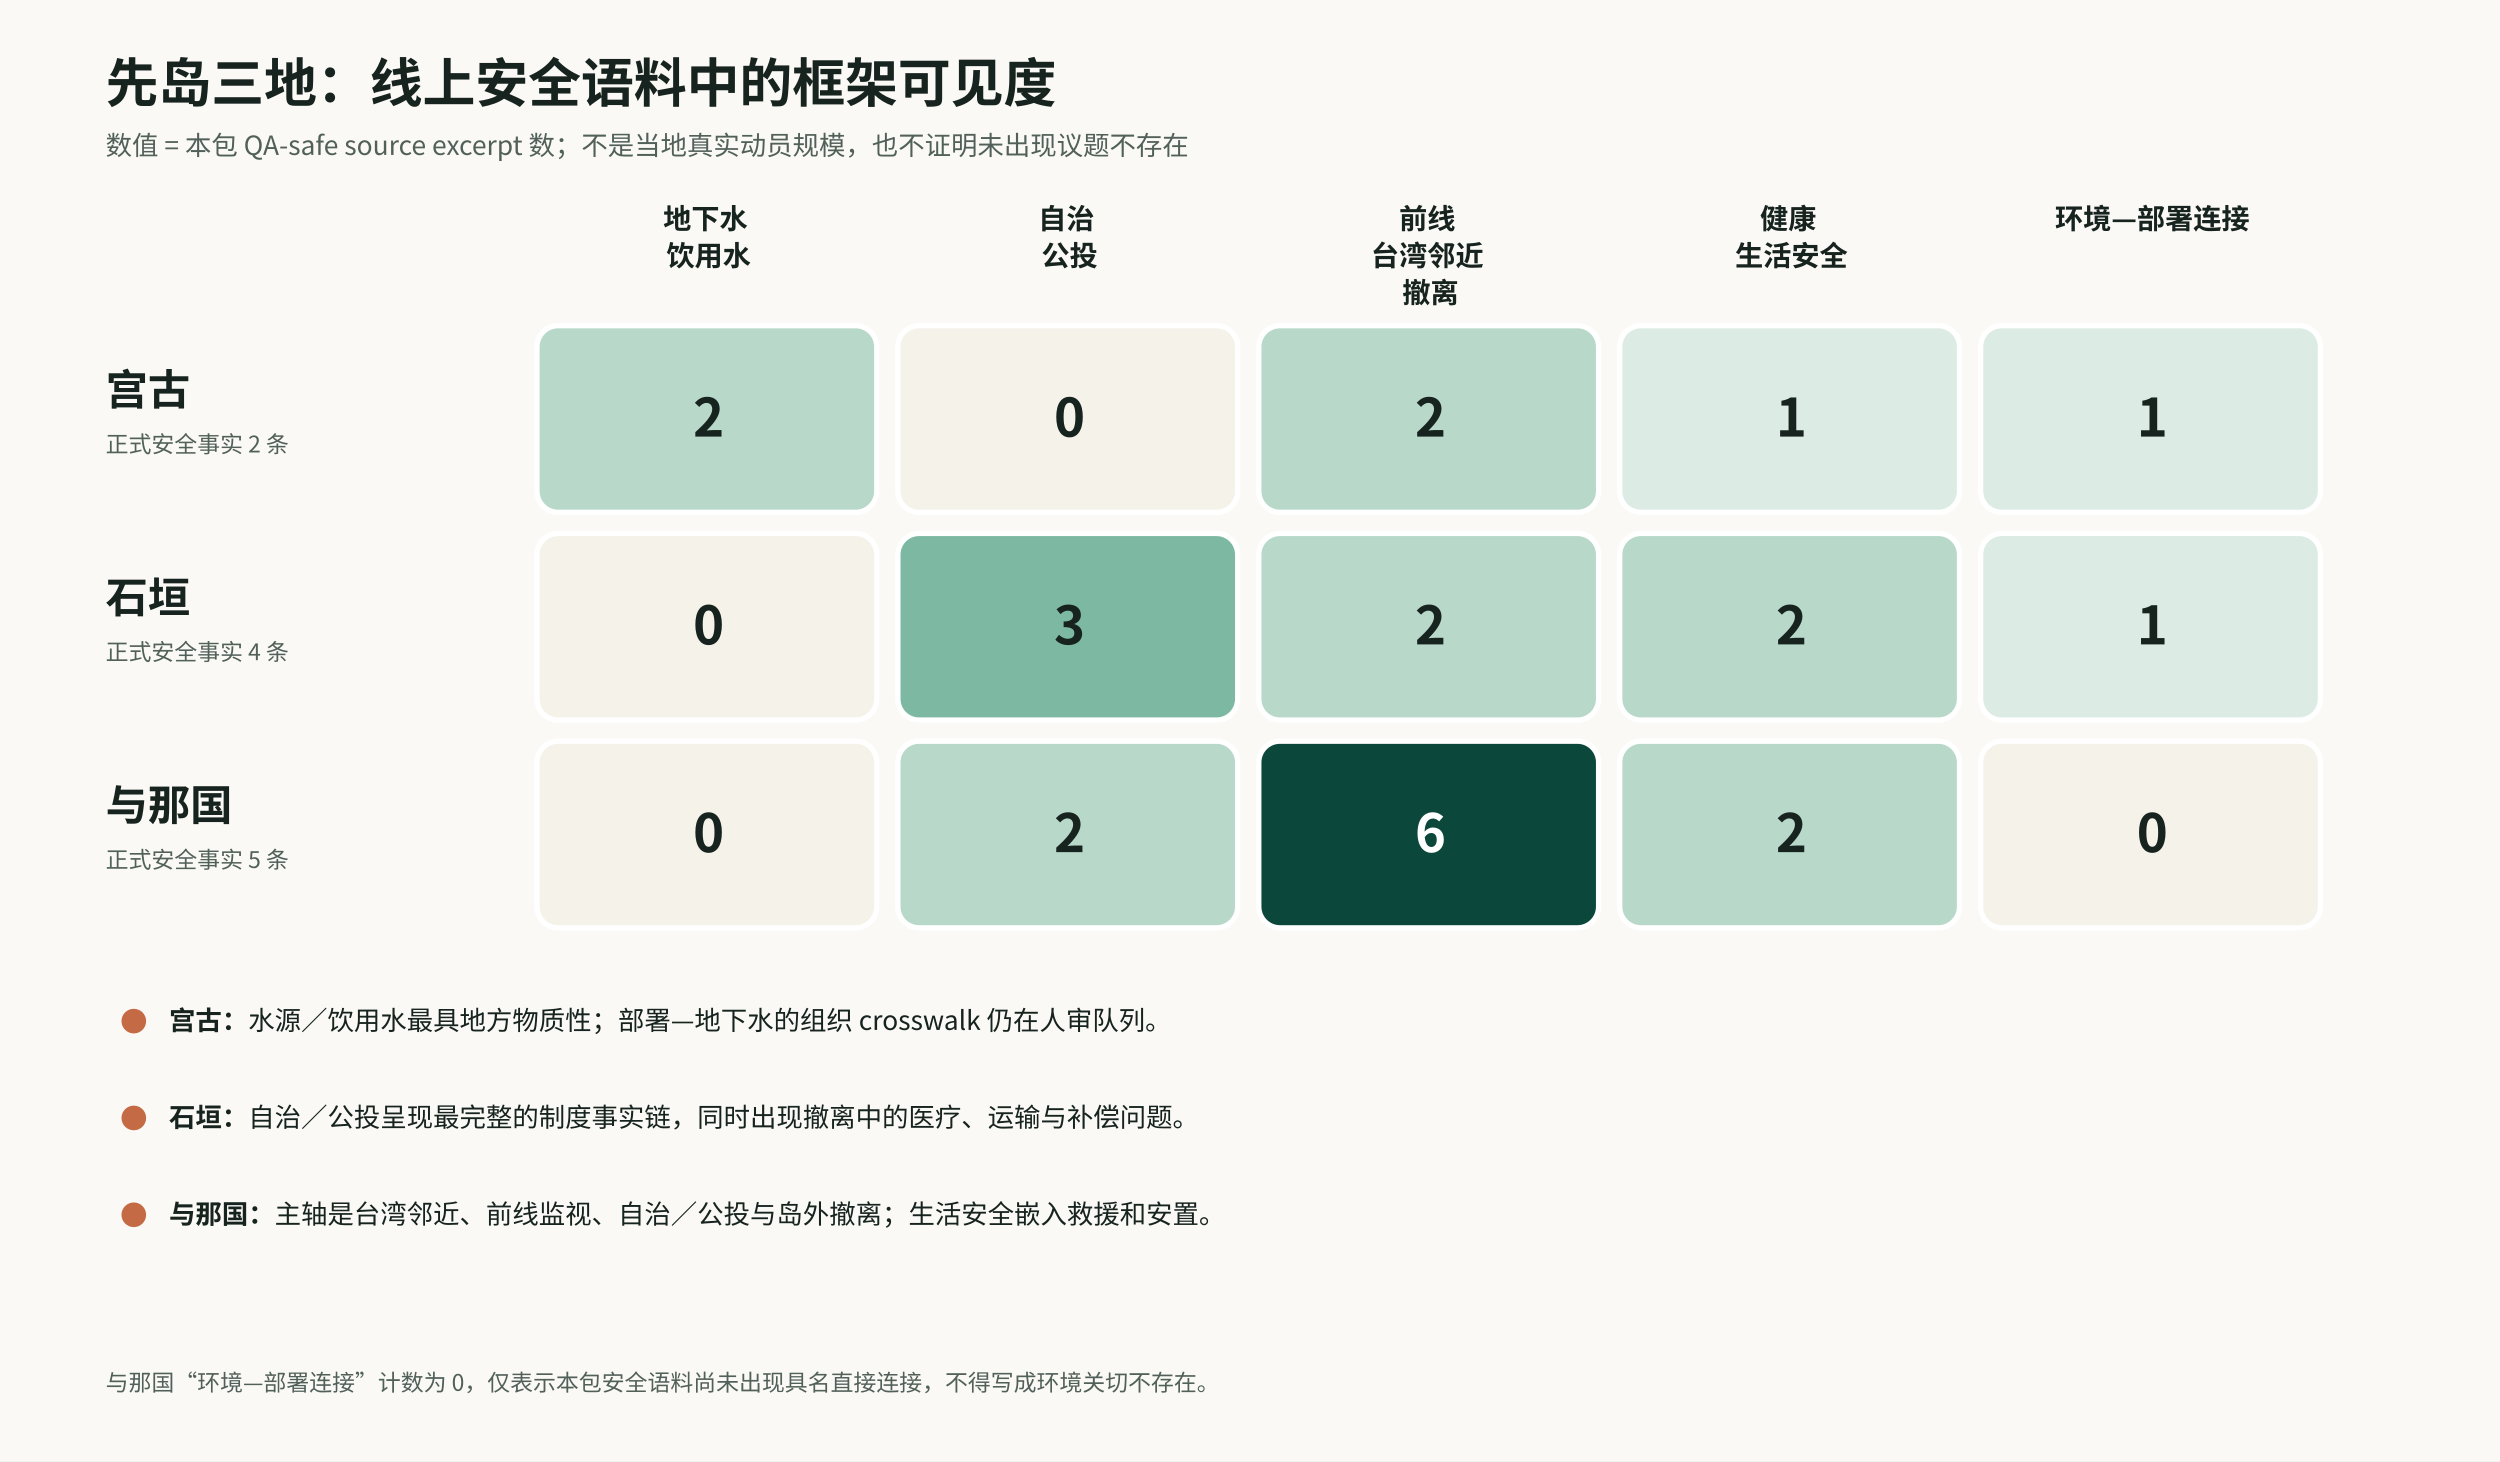
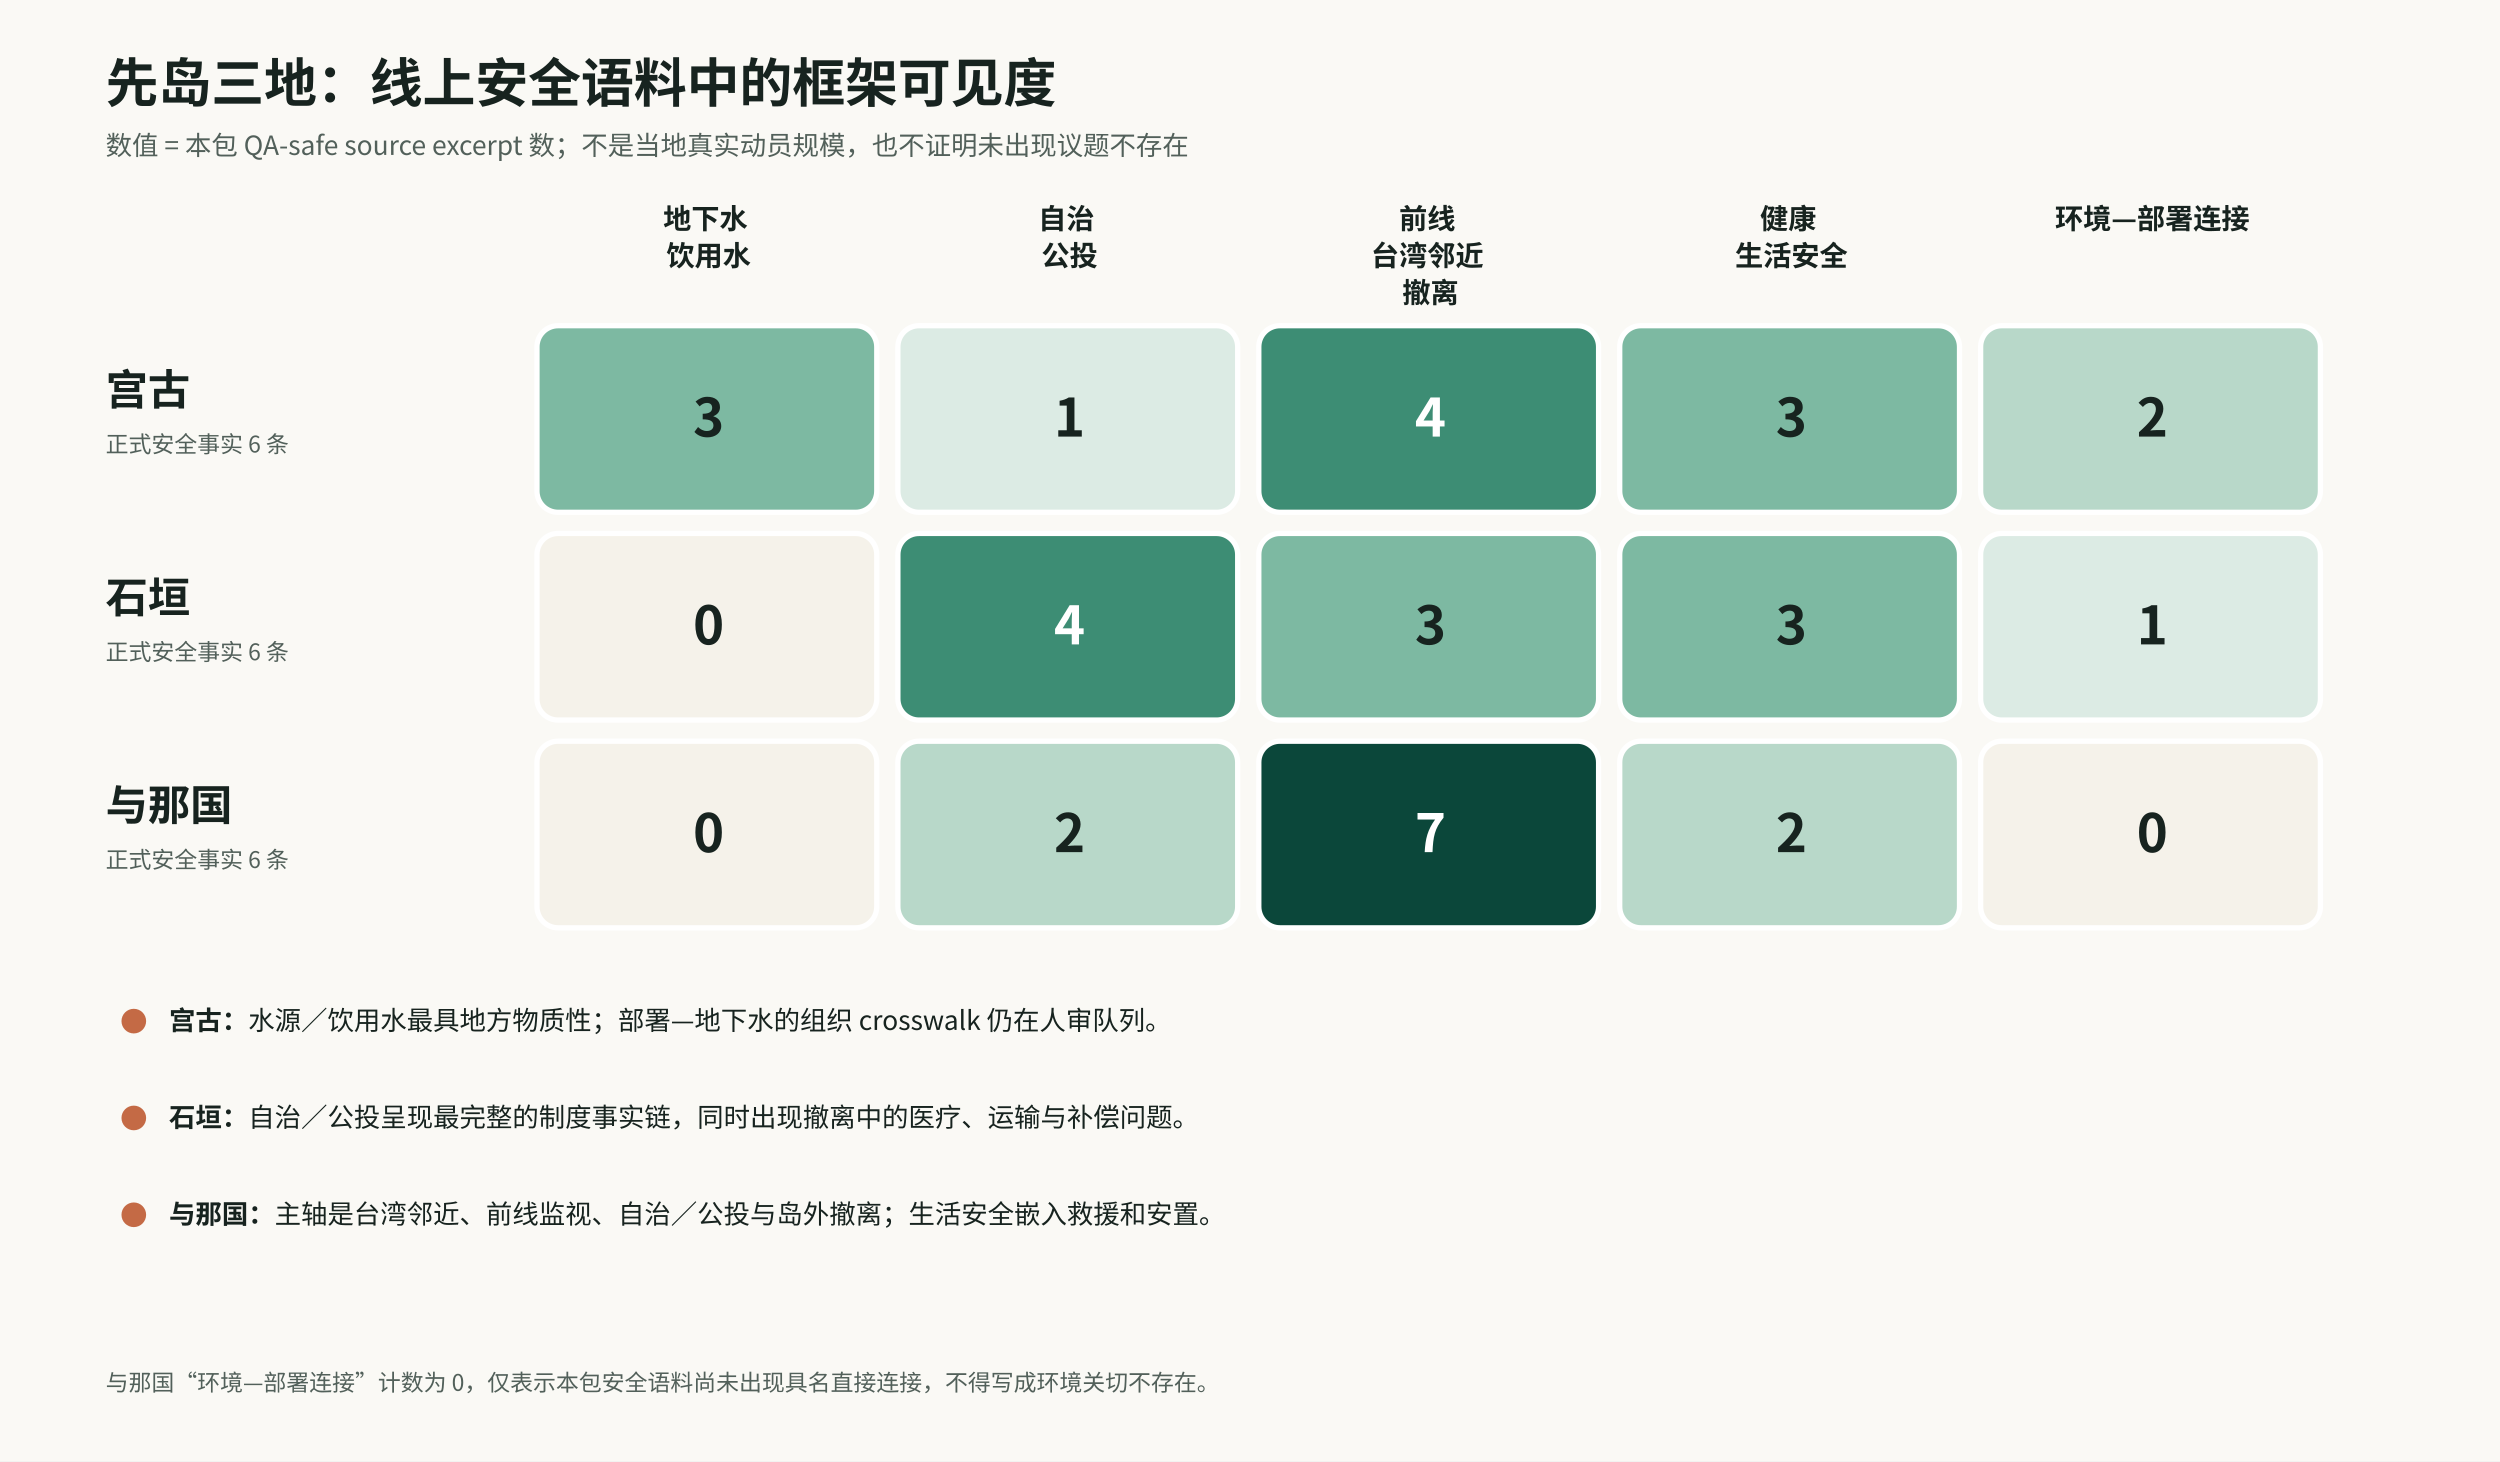
<svg xmlns="http://www.w3.org/2000/svg" width="1420" height="830" viewBox="0 0 1420 830">
  <rect width="100%" height="100%" fill="#FAF9F5" />
  <style>text{font-family:"Noto Sans CJK SC","Microsoft YaHei",Arial,sans-serif;fill:#17231F}.title{font-size:30px;font-weight:700}.sub{font-size:15px;fill:#52605A}.head{font-size:16px;font-weight:700}.place{font-size:24px;font-weight:700}.num{font-size:30px;font-weight:700}.small{font-size:13px;fill:#52605A}.call{font-size:15px}</style>
  <text x="60" y="58" class="title">先岛三地：线上安全语料中的框架可见度</text>
  <text x="60" y="88" class="sub">数值 = 本包 QA-safe source excerpt 数；不是当地真实动员规模，也不证明未出现议题不存在</text>
  <text x="402.5" y="130" text-anchor="middle" class="head">
    <tspan x="402.5" dy="0">地下水</tspan>
    <tspan x="402.5" dy="21">饮用水</tspan>
  </text>
  <text x="607.5" y="130" text-anchor="middle" class="head">
    <tspan x="607.5" dy="0">自治</tspan>
    <tspan x="607.5" dy="21">公投</tspan>
  </text>
  <text x="812.5" y="130" text-anchor="middle" class="head">
    <tspan x="812.5" dy="0">前线</tspan>
    <tspan x="812.5" dy="21">台湾邻近</tspan>
    <tspan x="812.5" dy="21">撤离</tspan>
  </text>
  <text x="1017.5" y="130" text-anchor="middle" class="head">
    <tspan x="1017.5" dy="0">健康</tspan>
    <tspan x="1017.5" dy="21">生活安全</tspan>
  </text>
  <text x="1222.5" y="130" text-anchor="middle" class="head">
    <tspan x="1222.5" dy="0">环境—部署连接</tspan>
  </text>
  <text x="60" y="230" class="place">宫古</text>
-   <text x="60" y="257" class="small">正式安全事实 2 条</text>
-   <rect x="305" y="185" width="193" height="106" rx="12" fill="#B8D8C9" stroke="#FFFFFF" stroke-width="3" />
-   <text x="402.5" y="248" text-anchor="middle" class="num" style="fill:#17231F">2</text>
-   <rect x="510" y="185" width="193" height="106" rx="12" fill="#F5F2EA" stroke="#FFFFFF" stroke-width="3" />
-   <text x="607.5" y="248" text-anchor="middle" class="num" style="fill:#17231F">0</text>
-   <rect x="715" y="185" width="193" height="106" rx="12" fill="#B8D8C9" stroke="#FFFFFF" stroke-width="3" />
-   <text x="812.5" y="248" text-anchor="middle" class="num" style="fill:#17231F">2</text>
-   <rect x="920" y="185" width="193" height="106" rx="12" fill="#DCEBE4" stroke="#FFFFFF" stroke-width="3" />
-   <text x="1017.5" y="248" text-anchor="middle" class="num" style="fill:#17231F">1</text>
-   <rect x="1125" y="185" width="193" height="106" rx="12" fill="#DCEBE4" stroke="#FFFFFF" stroke-width="3" />
-   <text x="1222.5" y="248" text-anchor="middle" class="num" style="fill:#17231F">1</text>
+   <text x="60" y="257" class="small">正式安全事实 6 条</text>
+   <rect x="305" y="185" width="193" height="106" rx="12" fill="#7DB9A2" stroke="#FFFFFF" stroke-width="3" />
+   <text x="402.5" y="248" text-anchor="middle" class="num" style="fill:#17231F">3</text>
+   <rect x="510" y="185" width="193" height="106" rx="12" fill="#DCEBE4" stroke="#FFFFFF" stroke-width="3" />
+   <text x="607.5" y="248" text-anchor="middle" class="num" style="fill:#17231F">1</text>
+   <rect x="715" y="185" width="193" height="106" rx="12" fill="#3D8D74" stroke="#FFFFFF" stroke-width="3" />
+   <text x="812.5" y="248" text-anchor="middle" class="num" style="fill:#FFFFFF">4</text>
+   <rect x="920" y="185" width="193" height="106" rx="12" fill="#7DB9A2" stroke="#FFFFFF" stroke-width="3" />
+   <text x="1017.5" y="248" text-anchor="middle" class="num" style="fill:#17231F">3</text>
+   <rect x="1125" y="185" width="193" height="106" rx="12" fill="#B8D8C9" stroke="#FFFFFF" stroke-width="3" />
+   <text x="1222.5" y="248" text-anchor="middle" class="num" style="fill:#17231F">2</text>
  <text x="60" y="348" class="place">石垣</text>
-   <text x="60" y="375" class="small">正式安全事实 4 条</text>
+   <text x="60" y="375" class="small">正式安全事实 6 条</text>
  <rect x="305" y="303" width="193" height="106" rx="12" fill="#F5F2EA" stroke="#FFFFFF" stroke-width="3" />
  <text x="402.5" y="366" text-anchor="middle" class="num" style="fill:#17231F">0</text>
-   <rect x="510" y="303" width="193" height="106" rx="12" fill="#7DB9A2" stroke="#FFFFFF" stroke-width="3" />
-   <text x="607.5" y="366" text-anchor="middle" class="num" style="fill:#17231F">3</text>
-   <rect x="715" y="303" width="193" height="106" rx="12" fill="#B8D8C9" stroke="#FFFFFF" stroke-width="3" />
-   <text x="812.5" y="366" text-anchor="middle" class="num" style="fill:#17231F">2</text>
-   <rect x="920" y="303" width="193" height="106" rx="12" fill="#B8D8C9" stroke="#FFFFFF" stroke-width="3" />
-   <text x="1017.5" y="366" text-anchor="middle" class="num" style="fill:#17231F">2</text>
+   <rect x="510" y="303" width="193" height="106" rx="12" fill="#3D8D74" stroke="#FFFFFF" stroke-width="3" />
+   <text x="607.5" y="366" text-anchor="middle" class="num" style="fill:#FFFFFF">4</text>
+   <rect x="715" y="303" width="193" height="106" rx="12" fill="#7DB9A2" stroke="#FFFFFF" stroke-width="3" />
+   <text x="812.5" y="366" text-anchor="middle" class="num" style="fill:#17231F">3</text>
+   <rect x="920" y="303" width="193" height="106" rx="12" fill="#7DB9A2" stroke="#FFFFFF" stroke-width="3" />
+   <text x="1017.5" y="366" text-anchor="middle" class="num" style="fill:#17231F">3</text>
  <rect x="1125" y="303" width="193" height="106" rx="12" fill="#DCEBE4" stroke="#FFFFFF" stroke-width="3" />
  <text x="1222.5" y="366" text-anchor="middle" class="num" style="fill:#17231F">1</text>
  <text x="60" y="466" class="place">与那国</text>
-   <text x="60" y="493" class="small">正式安全事实 5 条</text>
+   <text x="60" y="493" class="small">正式安全事实 6 条</text>
  <rect x="305" y="421" width="193" height="106" rx="12" fill="#F5F2EA" stroke="#FFFFFF" stroke-width="3" />
  <text x="402.5" y="484" text-anchor="middle" class="num" style="fill:#17231F">0</text>
  <rect x="510" y="421" width="193" height="106" rx="12" fill="#B8D8C9" stroke="#FFFFFF" stroke-width="3" />
  <text x="607.5" y="484" text-anchor="middle" class="num" style="fill:#17231F">2</text>
  <rect x="715" y="421" width="193" height="106" rx="12" fill="#0B473A" stroke="#FFFFFF" stroke-width="3" />
-   <text x="812.5" y="484" text-anchor="middle" class="num" style="fill:#FFFFFF">6</text>
+   <text x="812.5" y="484" text-anchor="middle" class="num" style="fill:#FFFFFF">7</text>
  <rect x="920" y="421" width="193" height="106" rx="12" fill="#B8D8C9" stroke="#FFFFFF" stroke-width="3" />
  <text x="1017.5" y="484" text-anchor="middle" class="num" style="fill:#17231F">2</text>
  <rect x="1125" y="421" width="193" height="106" rx="12" fill="#F5F2EA" stroke="#FFFFFF" stroke-width="3" />
  <text x="1222.5" y="484" text-anchor="middle" class="num" style="fill:#17231F">0</text>
  <circle cx="76" cy="580" r="7" fill="#C46A45" />
  <text x="96" y="585" class="call">
    <tspan font-weight="700">宫古：</tspan>水源／饮用水最具地方物质性；部署—地下水的组织 crosswalk 仍在人审队列。</text>
  <circle cx="76" cy="635" r="7" fill="#C46A45" />
  <text x="96" y="640" class="call">
    <tspan font-weight="700">石垣：</tspan>自治／公投呈现最完整的制度事实链，同时出现撤离中的医疗、运输与补偿问题。</text>
  <circle cx="76" cy="690" r="7" fill="#C46A45" />
  <text x="96" y="695" class="call">
    <tspan font-weight="700">与那国：</tspan>主轴是台湾邻近、前线监视、自治／公投与岛外撤离；生活安全嵌入救援和安置。</text>
  <text x="60" y="790" class="small">与那国“环境—部署连接”计数为 0，仅表示本包安全语料尚未出现具名直接连接，不得写成环境关切不存在。</text>
</svg>
